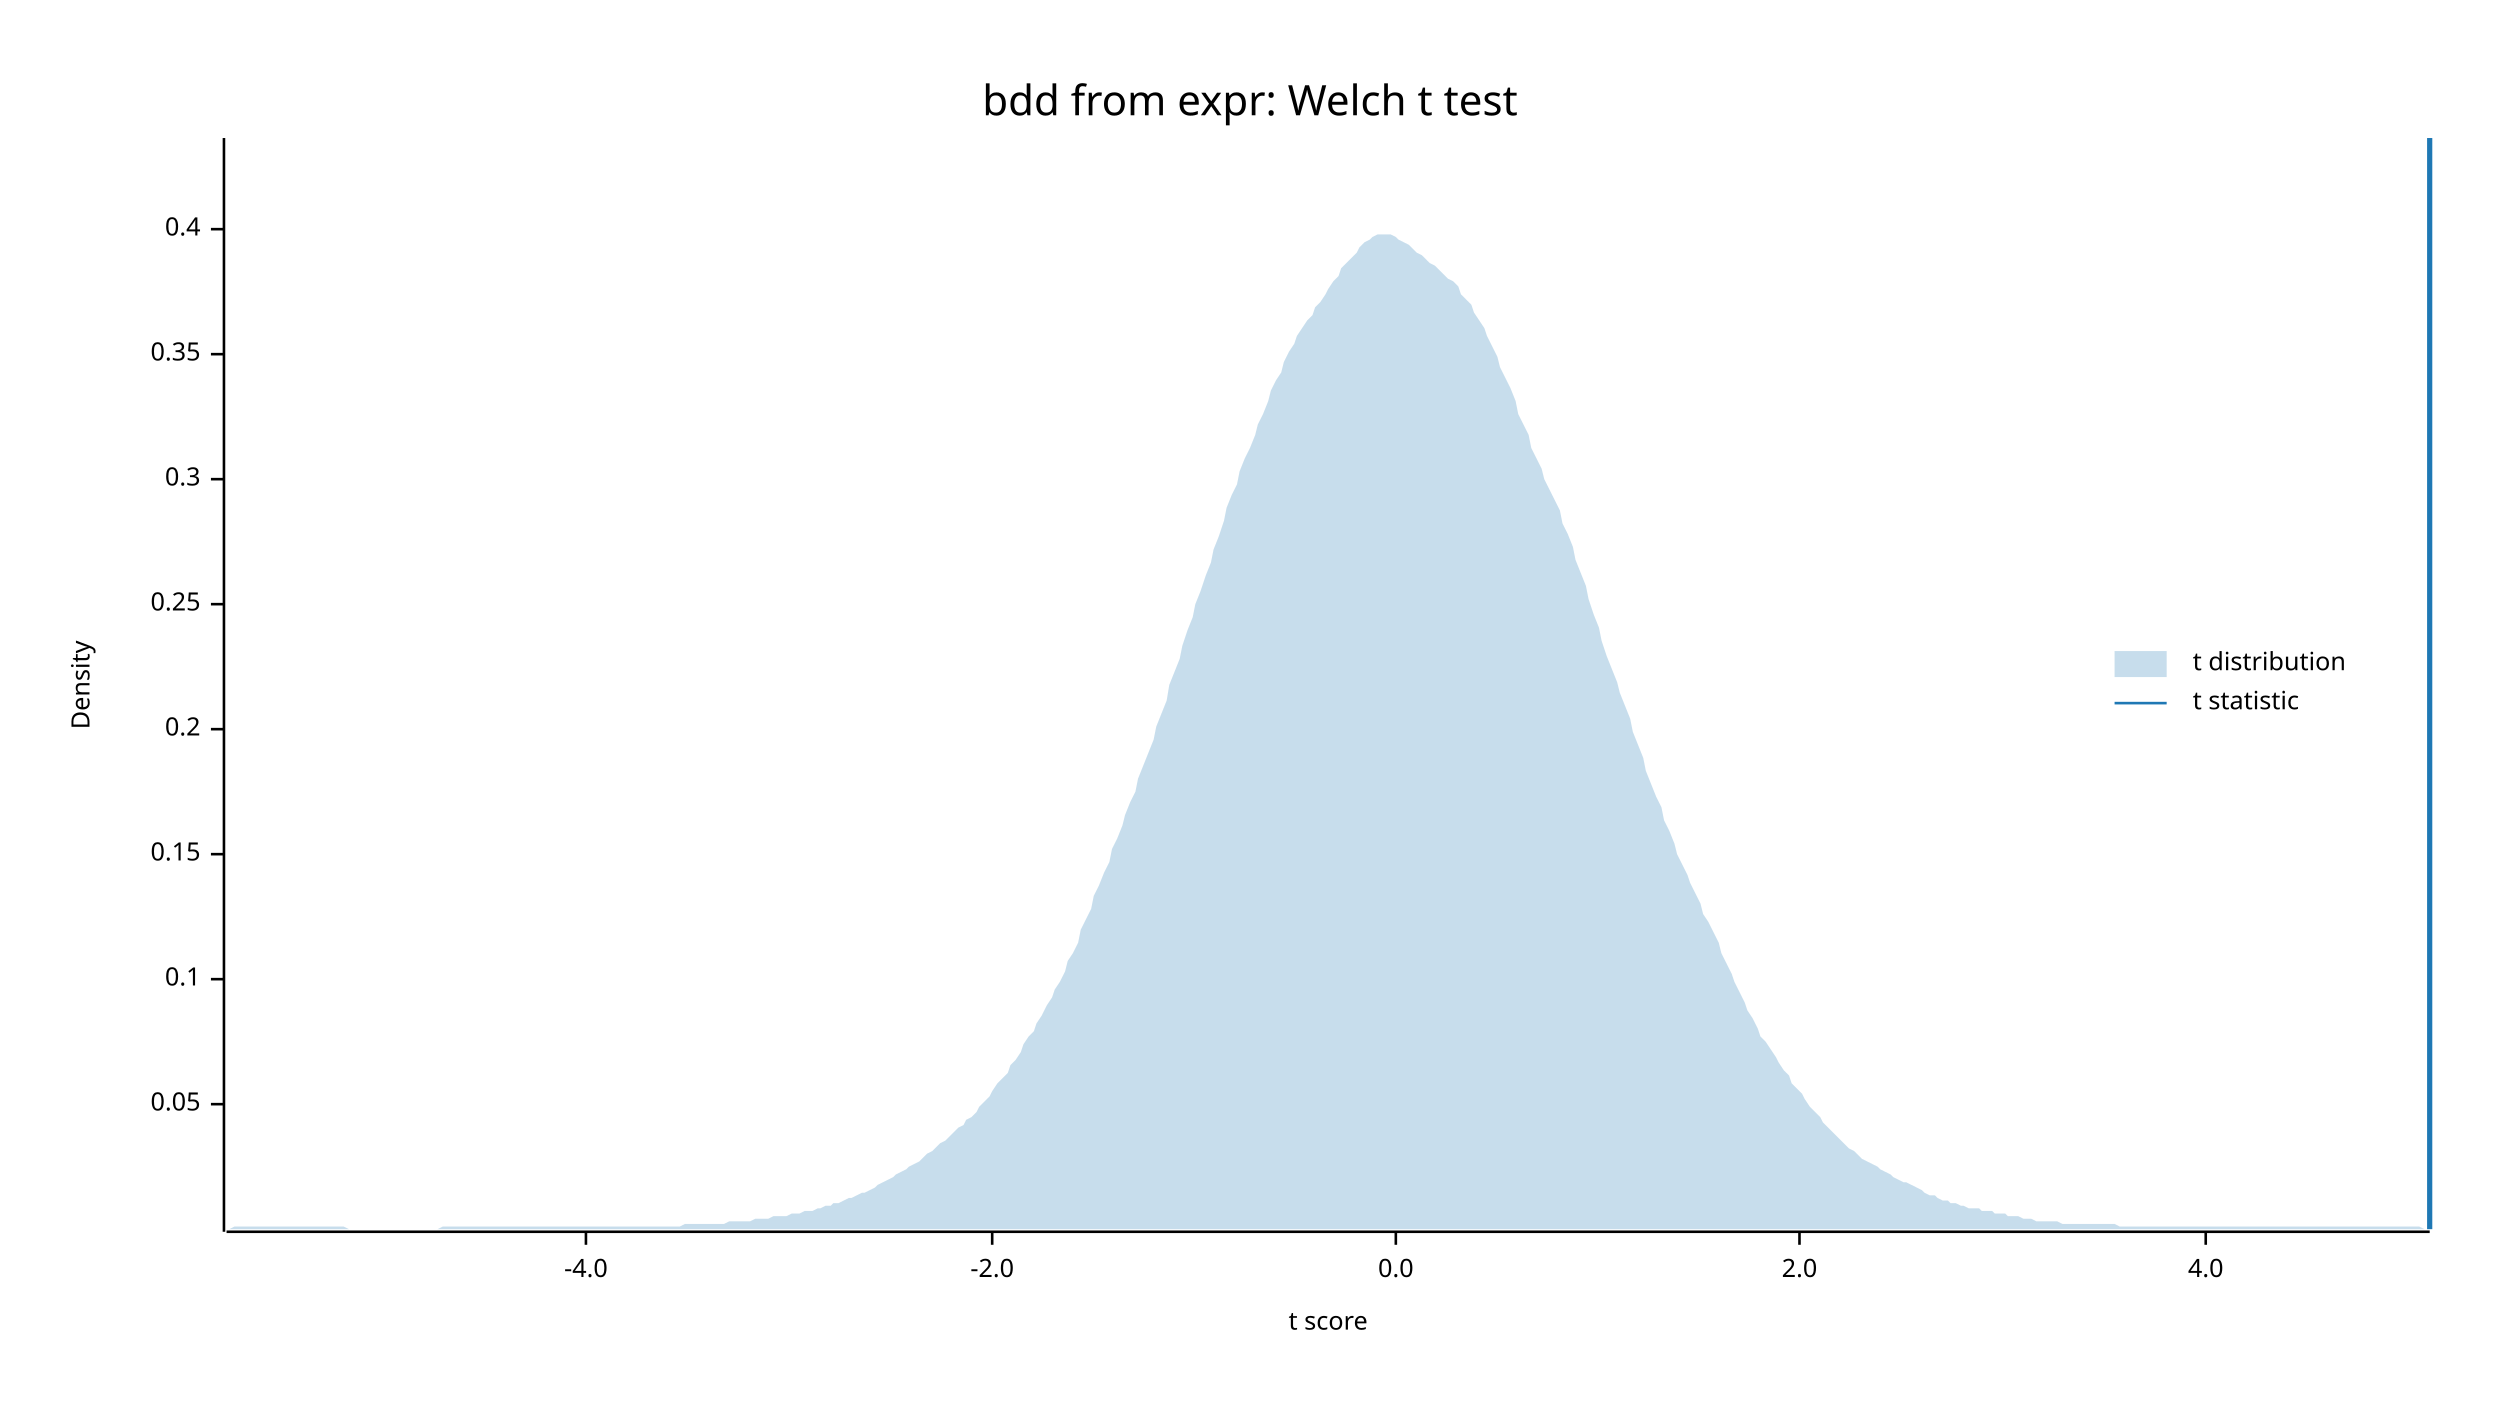
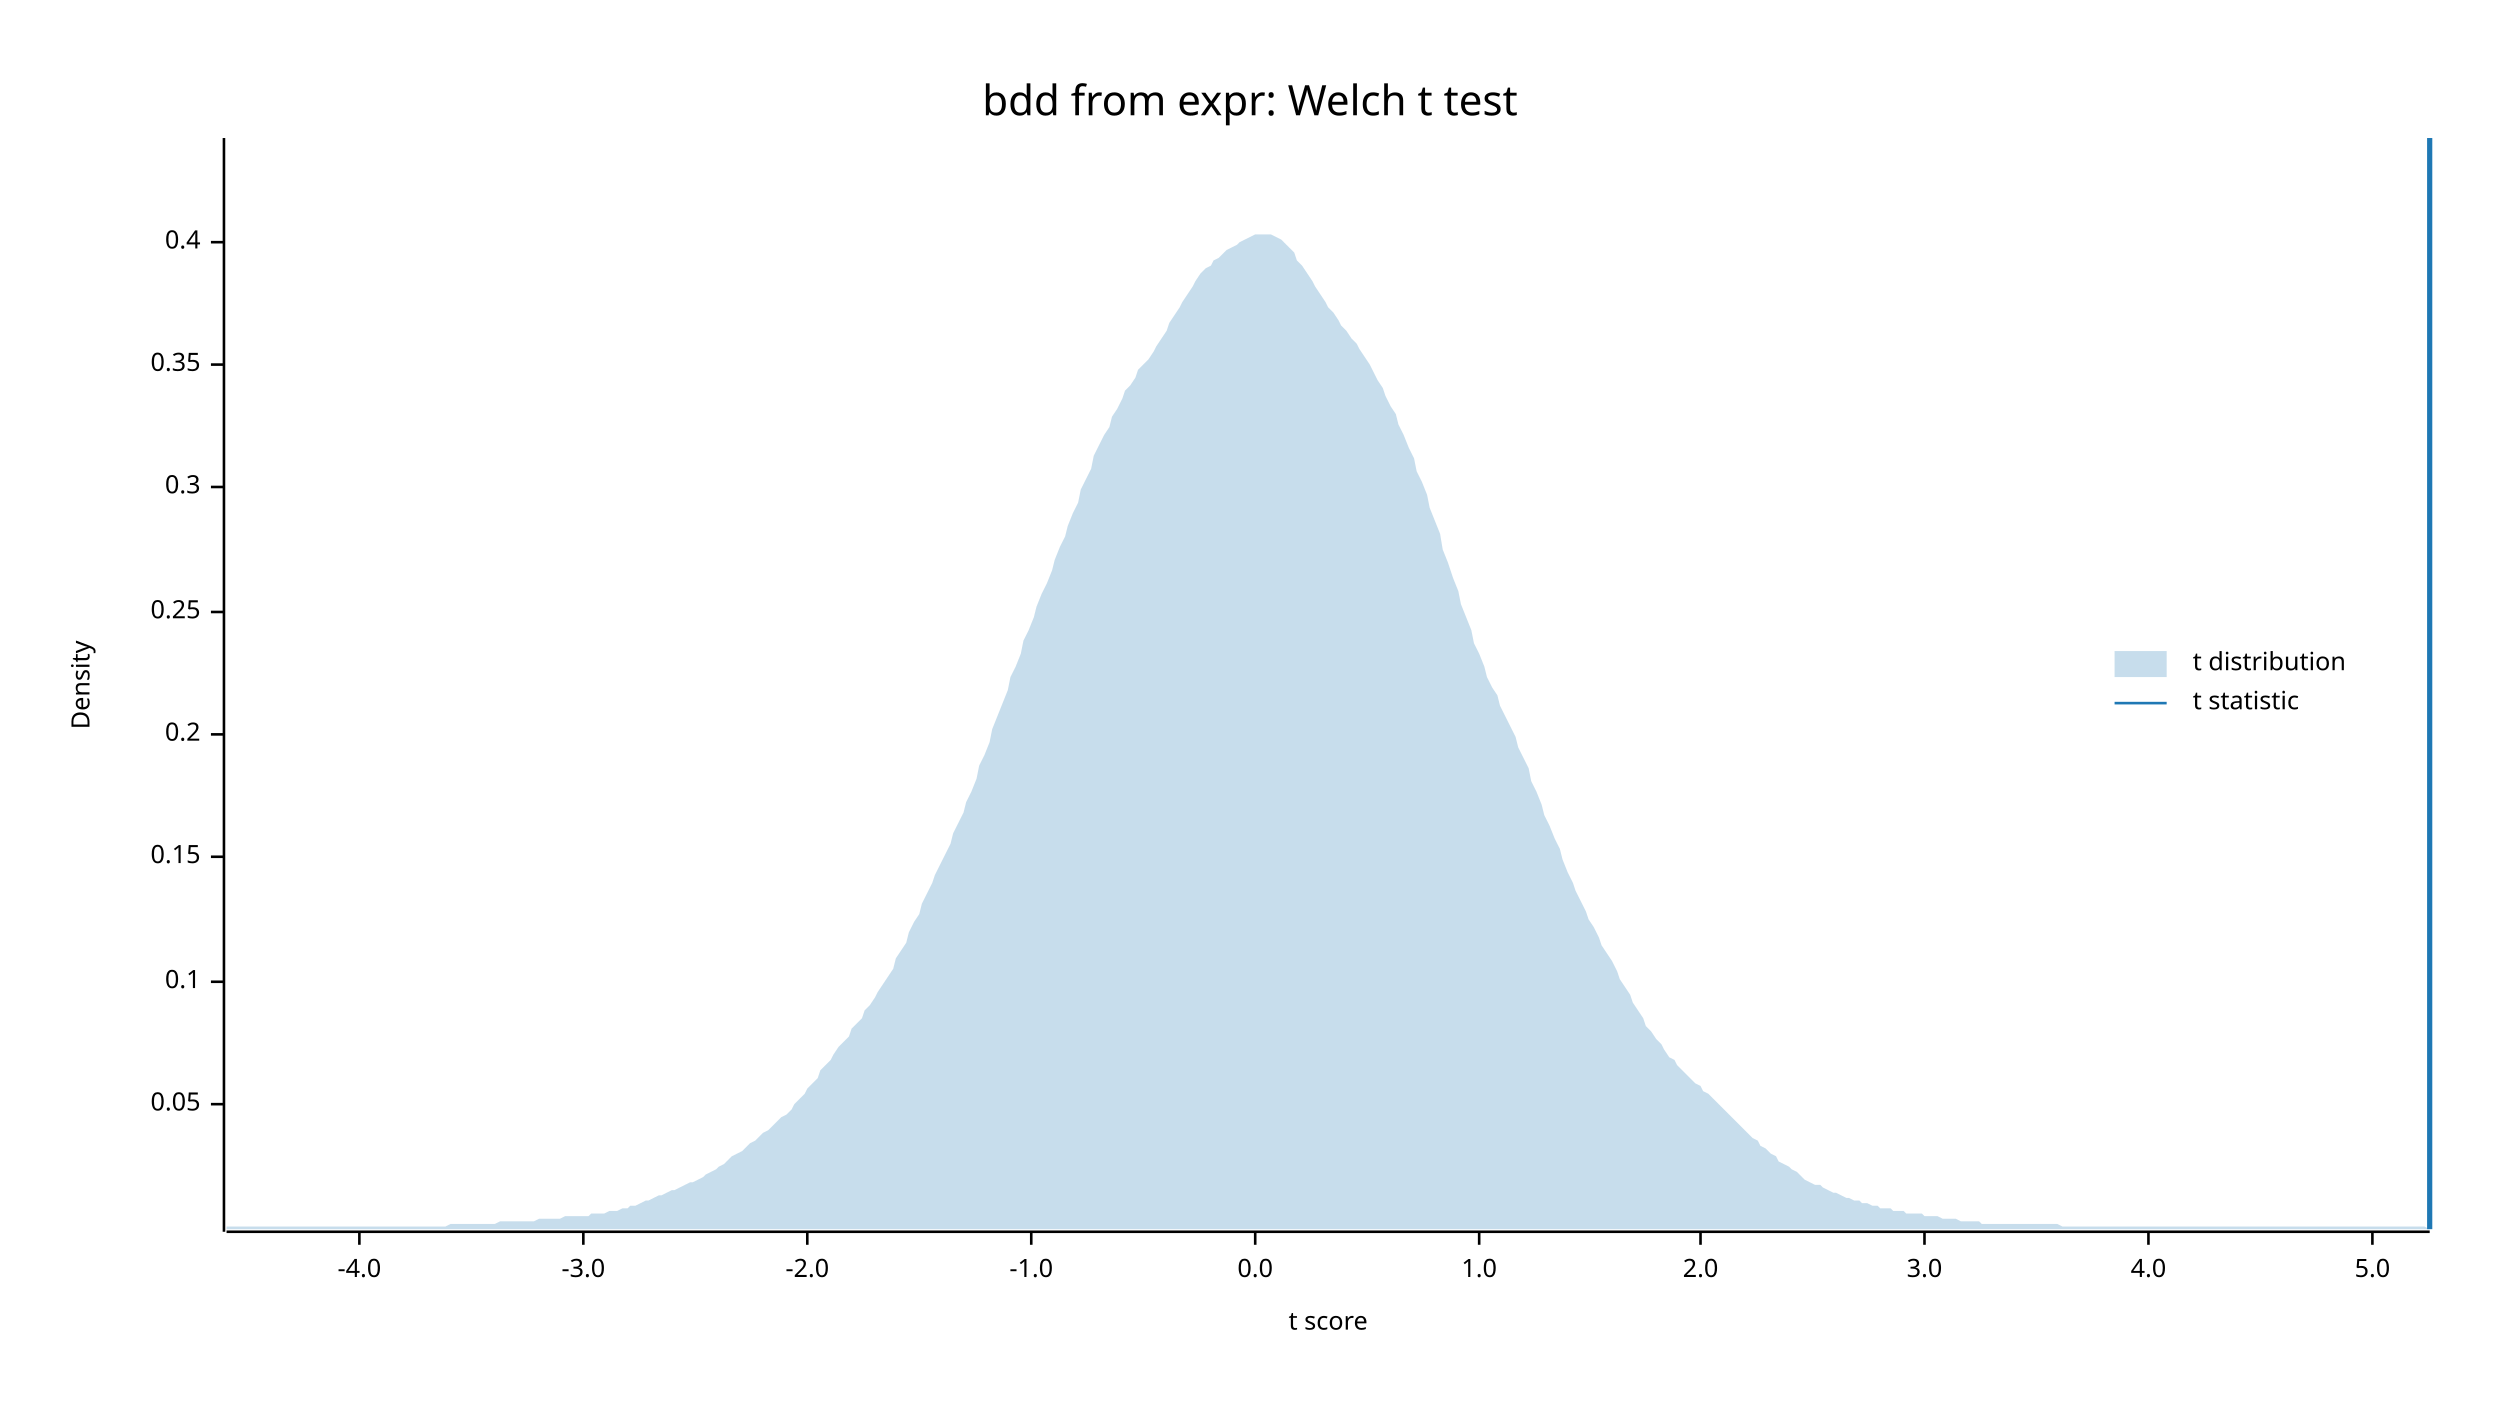
<svg xmlns="http://www.w3.org/2000/svg" width="960" height="540" viewBox="0 0 960 540">
  <text x="480" y="32" dy="0.76em" text-anchor="middle" font-family="sans-serif" font-size="16.129" opacity="1" fill="#000000">
bdd from expr: Welch t test
</text>
  <text x="27" y="263" dy="0.76em" text-anchor="middle" font-family="sans-serif" font-size="9.677" opacity="1" fill="#000000" transform="rotate(270, 27, 263)">
Density
</text>
  <text x="510" y="513" dy="-0.5ex" text-anchor="middle" font-family="sans-serif" font-size="9.677" opacity="1" fill="#000000">
t score
</text>
  <polyline fill="none" opacity="1" stroke="#000000" stroke-width="1" points="86,53 86,473 " />
  <text x="77" y="424" dy="0.5ex" text-anchor="end" font-family="sans-serif" font-size="9.677" opacity="1" fill="#000000">
0.05
</text>
  <polyline fill="none" opacity="1" stroke="#000000" stroke-width="1" points="81,424 86,424 " />
-   <text x="77" y="376" dy="0.5ex" text-anchor="end" font-family="sans-serif" font-size="9.677" opacity="1" fill="#000000">
+   <text x="77" y="377" dy="0.5ex" text-anchor="end" font-family="sans-serif" font-size="9.677" opacity="1" fill="#000000">
0.1
</text>
-   <polyline fill="none" opacity="1" stroke="#000000" stroke-width="1" points="81,376 86,376 " />
-   <text x="77" y="328" dy="0.5ex" text-anchor="end" font-family="sans-serif" font-size="9.677" opacity="1" fill="#000000">
+   <polyline fill="none" opacity="1" stroke="#000000" stroke-width="1" points="81,377 86,377 " />
+   <text x="77" y="329" dy="0.5ex" text-anchor="end" font-family="sans-serif" font-size="9.677" opacity="1" fill="#000000">
0.15
</text>
-   <polyline fill="none" opacity="1" stroke="#000000" stroke-width="1" points="81,328 86,328 " />
-   <text x="77" y="280" dy="0.5ex" text-anchor="end" font-family="sans-serif" font-size="9.677" opacity="1" fill="#000000">
+   <polyline fill="none" opacity="1" stroke="#000000" stroke-width="1" points="81,329 86,329 " />
+   <text x="77" y="282" dy="0.5ex" text-anchor="end" font-family="sans-serif" font-size="9.677" opacity="1" fill="#000000">
0.2
</text>
-   <polyline fill="none" opacity="1" stroke="#000000" stroke-width="1" points="81,280 86,280 " />
-   <text x="77" y="232" dy="0.5ex" text-anchor="end" font-family="sans-serif" font-size="9.677" opacity="1" fill="#000000">
+   <polyline fill="none" opacity="1" stroke="#000000" stroke-width="1" points="81,282 86,282 " />
+   <text x="77" y="235" dy="0.5ex" text-anchor="end" font-family="sans-serif" font-size="9.677" opacity="1" fill="#000000">
0.25
</text>
-   <polyline fill="none" opacity="1" stroke="#000000" stroke-width="1" points="81,232 86,232 " />
-   <text x="77" y="184" dy="0.5ex" text-anchor="end" font-family="sans-serif" font-size="9.677" opacity="1" fill="#000000">
+   <polyline fill="none" opacity="1" stroke="#000000" stroke-width="1" points="81,235 86,235 " />
+   <text x="77" y="187" dy="0.5ex" text-anchor="end" font-family="sans-serif" font-size="9.677" opacity="1" fill="#000000">
0.3
</text>
-   <polyline fill="none" opacity="1" stroke="#000000" stroke-width="1" points="81,184 86,184 " />
-   <text x="77" y="136" dy="0.5ex" text-anchor="end" font-family="sans-serif" font-size="9.677" opacity="1" fill="#000000">
+   <polyline fill="none" opacity="1" stroke="#000000" stroke-width="1" points="81,187 86,187 " />
+   <text x="77" y="140" dy="0.5ex" text-anchor="end" font-family="sans-serif" font-size="9.677" opacity="1" fill="#000000">
0.35
</text>
-   <polyline fill="none" opacity="1" stroke="#000000" stroke-width="1" points="81,136 86,136 " />
-   <text x="77" y="88" dy="0.5ex" text-anchor="end" font-family="sans-serif" font-size="9.677" opacity="1" fill="#000000">
+   <polyline fill="none" opacity="1" stroke="#000000" stroke-width="1" points="81,140 86,140 " />
+   <text x="77" y="93" dy="0.5ex" text-anchor="end" font-family="sans-serif" font-size="9.677" opacity="1" fill="#000000">
0.4
</text>
-   <polyline fill="none" opacity="1" stroke="#000000" stroke-width="1" points="81,88 86,88 " />
+   <polyline fill="none" opacity="1" stroke="#000000" stroke-width="1" points="81,93 86,93 " />
  <polyline fill="none" opacity="1" stroke="#000000" stroke-width="1" points="87,473 933,473 " />
-   <text x="225" y="483" dy="0.76em" text-anchor="middle" font-family="sans-serif" font-size="9.677" opacity="1" fill="#000000">
+   <text x="138" y="483" dy="0.76em" text-anchor="middle" font-family="sans-serif" font-size="9.677" opacity="1" fill="#000000">
-4.0
</text>
-   <polyline fill="none" opacity="1" stroke="#000000" stroke-width="1" points="225,473 225,478 " />
-   <text x="381" y="483" dy="0.76em" text-anchor="middle" font-family="sans-serif" font-size="9.677" opacity="1" fill="#000000">
+   <polyline fill="none" opacity="1" stroke="#000000" stroke-width="1" points="138,473 138,478 " />
+   <text x="224" y="483" dy="0.76em" text-anchor="middle" font-family="sans-serif" font-size="9.677" opacity="1" fill="#000000">
+ -3.0
+ </text>
+   <polyline fill="none" opacity="1" stroke="#000000" stroke-width="1" points="224,473 224,478 " />
+   <text x="310" y="483" dy="0.76em" text-anchor="middle" font-family="sans-serif" font-size="9.677" opacity="1" fill="#000000">
-2.0
</text>
-   <polyline fill="none" opacity="1" stroke="#000000" stroke-width="1" points="381,473 381,478 " />
-   <text x="536" y="483" dy="0.76em" text-anchor="middle" font-family="sans-serif" font-size="9.677" opacity="1" fill="#000000">
+   <polyline fill="none" opacity="1" stroke="#000000" stroke-width="1" points="310,473 310,478 " />
+   <text x="396" y="483" dy="0.76em" text-anchor="middle" font-family="sans-serif" font-size="9.677" opacity="1" fill="#000000">
+ -1.0
+ </text>
+   <polyline fill="none" opacity="1" stroke="#000000" stroke-width="1" points="396,473 396,478 " />
+   <text x="482" y="483" dy="0.76em" text-anchor="middle" font-family="sans-serif" font-size="9.677" opacity="1" fill="#000000">
0.0
</text>
-   <polyline fill="none" opacity="1" stroke="#000000" stroke-width="1" points="536,473 536,478 " />
-   <text x="691" y="483" dy="0.76em" text-anchor="middle" font-family="sans-serif" font-size="9.677" opacity="1" fill="#000000">
+   <polyline fill="none" opacity="1" stroke="#000000" stroke-width="1" points="482,473 482,478 " />
+   <text x="568" y="483" dy="0.76em" text-anchor="middle" font-family="sans-serif" font-size="9.677" opacity="1" fill="#000000">
+ 1.0
+ </text>
+   <polyline fill="none" opacity="1" stroke="#000000" stroke-width="1" points="568,473 568,478 " />
+   <text x="653" y="483" dy="0.76em" text-anchor="middle" font-family="sans-serif" font-size="9.677" opacity="1" fill="#000000">
2.0
</text>
-   <polyline fill="none" opacity="1" stroke="#000000" stroke-width="1" points="691,473 691,478 " />
-   <text x="847" y="483" dy="0.76em" text-anchor="middle" font-family="sans-serif" font-size="9.677" opacity="1" fill="#000000">
+   <polyline fill="none" opacity="1" stroke="#000000" stroke-width="1" points="653,473 653,478 " />
+   <text x="739" y="483" dy="0.76em" text-anchor="middle" font-family="sans-serif" font-size="9.677" opacity="1" fill="#000000">
+ 3.0
+ </text>
+   <polyline fill="none" opacity="1" stroke="#000000" stroke-width="1" points="739,473 739,478 " />
+   <text x="825" y="483" dy="0.76em" text-anchor="middle" font-family="sans-serif" font-size="9.677" opacity="1" fill="#000000">
4.0
</text>
-   <polyline fill="none" opacity="1" stroke="#000000" stroke-width="1" points="847,473 847,478 " />
-   <polygon opacity="0.25" fill="#1F78B4" points="87,472 88,472 90,471 92,471 93,471 95,471 97,471 98,471 100,471 102,471 103,471 105,471 107,471 109,471 110,471 112,471 114,471 115,471 117,471 119,471 120,471 122,471 124,471 125,471 127,471 129,471 131,471 132,471 134,472 136,472 137,472 139,472 141,472 142,472 144,472 146,472 148,472 149,472 151,472 153,472 154,472 156,472 158,472 159,472 161,472 163,472 164,472 166,472 168,472 170,471 171,471 173,471 175,471 176,471 178,471 180,471 181,471 183,471 185,471 187,471 188,471 190,471 192,471 193,471 195,471 197,471 198,471 200,471 202,471 203,471 205,471 207,471 209,471 210,471 212,471 214,471 215,471 217,471 219,471 220,471 222,471 224,471 226,471 227,471 229,471 231,471 232,471 234,471 236,471 237,471 239,471 241,471 242,471 244,471 246,471 248,471 249,471 251,471 253,471 254,471 256,471 258,471 259,471 261,471 263,470 265,470 266,470 268,470 270,470 271,470 273,470 275,470 276,470 278,470 280,469 281,469 283,469 285,469 287,469 288,469 290,468 292,468 293,468 295,468 297,467 298,467 300,467 302,467 304,466 305,466 307,466 309,465 310,465 312,465 314,464 315,464 317,463 319,463 320,462 322,462 324,461 326,460 327,460 329,459 331,458 332,458 334,457 336,456 337,455 339,454 341,453 343,452 344,451 346,450 348,449 349,448 351,447 353,446 354,445 356,443 358,442 359,441 361,439 363,438 365,436 366,435 368,433 370,432 371,430 373,429 375,427 376,425 378,423 380,421 381,419 383,416 385,414 387,412 388,409 390,407 392,404 393,401 395,398 397,396 398,393 400,390 402,386 404,383 405,380 407,377 409,373 410,369 412,366 414,362 415,357 417,353 419,349 420,344 422,340 424,335 426,331 427,326 429,322 431,317 432,313 434,308 436,304 437,299 439,294 441,289 443,284 444,279 446,274 448,269 449,263 451,258 453,253 454,248 456,242 458,237 459,232 461,227 463,221 465,216 466,211 468,206 470,200 471,195 473,190 475,186 476,181 478,176 480,172 482,167 483,163 485,159 487,154 488,150 490,146 492,143 493,139 495,135 497,132 498,129 500,126 502,123 504,121 505,118 507,116 509,113 510,111 512,108 514,106 515,103 517,101 519,99 521,97 522,95 524,93 526,92 527,91 529,90 531,90 532,90 534,90 536,91 537,92 539,93 541,94 543,96 544,97 546,98 548,100 549,101 551,102 553,104 554,105 556,107 558,108 560,110 561,113 563,115 565,117 566,120 568,123 570,126 571,129 573,133 575,137 576,141 578,145 580,149 582,154 583,159 585,163 587,167 588,172 590,176 592,180 593,184 595,188 597,192 599,196 600,201 602,205 604,210 605,215 607,220 609,225 610,230 612,236 614,241 615,246 617,252 619,257 621,262 622,266 624,271 626,276 627,281 629,286 631,291 632,296 634,301 636,306 638,310 639,315 641,319 643,324 644,328 646,332 648,336 649,339 651,343 653,347 654,351 656,354 658,358 660,362 661,366 663,370 665,374 666,377 668,381 670,385 671,388 673,391 675,395 676,398 678,400 680,403 682,406 683,408 685,411 687,413 688,416 690,418 692,420 693,422 695,425 697,427 699,429 700,431 702,433 704,435 705,436 707,438 709,440 710,441 712,442 714,444 715,445 717,446 719,447 721,448 722,449 724,450 726,451 727,452 729,453 731,454 732,454 734,455 736,456 738,457 739,458 741,459 743,459 744,460 746,461 748,461 749,462 751,462 753,463 754,463 756,464 758,464 760,464 761,465 763,465 765,465 766,466 768,466 770,466 771,467 773,467 775,467 777,468 778,468 780,468 782,469 783,469 785,469 787,469 788,469 790,469 792,470 793,470 795,470 797,470 799,470 800,470 802,470 804,470 805,470 807,470 809,470 810,470 812,470 814,471 816,471 817,471 819,471 821,471 822,471 824,471 826,471 827,471 829,471 831,471 832,471 834,471 836,471 838,471 839,471 841,471 843,471 844,471 846,471 848,471 849,471 851,471 853,471 855,471 856,471 858,471 860,471 861,471 863,471 865,471 866,471 868,471 870,471 871,471 873,471 875,471 877,471 878,471 880,471 882,471 883,471 885,471 887,471 888,471 890,471 892,471 894,471 895,471 897,471 899,471 900,471 902,471 904,471 905,471 907,471 909,471 910,471 912,471 914,471 916,471 917,471 919,471 921,471 922,471 924,471 926,471 927,471 929,471 931,472 933,472 933,472 87,472 " />
+   <polyline fill="none" opacity="1" stroke="#000000" stroke-width="1" points="825,473 825,478 " />
+   <text x="911" y="483" dy="0.76em" text-anchor="middle" font-family="sans-serif" font-size="9.677" opacity="1" fill="#000000">
+ 5.0
+ </text>
+   <polyline fill="none" opacity="1" stroke="#000000" stroke-width="1" points="911,473 911,478 " />
+   <polygon opacity="0.25" fill="#1F78B4" points="87,471 88,471 90,471 92,471 93,471 95,471 97,471 98,471 100,471 102,471 103,471 105,471 107,471 109,471 110,471 112,471 114,471 115,471 117,471 119,471 120,471 122,471 124,471 125,471 127,471 129,471 131,471 132,471 134,471 136,471 137,471 139,471 141,471 142,471 144,471 146,471 148,471 149,471 151,471 153,471 154,471 156,471 158,471 159,471 161,471 163,471 164,471 166,471 168,471 170,471 171,471 173,470 175,470 176,470 178,470 180,470 181,470 183,470 185,470 187,470 188,470 190,470 192,469 193,469 195,469 197,469 198,469 200,469 202,469 203,469 205,469 207,468 209,468 210,468 212,468 214,468 215,468 217,467 219,467 220,467 222,467 224,467 226,467 227,466 229,466 231,466 232,466 234,465 236,465 237,465 239,464 241,464 242,463 244,463 246,462 248,461 249,461 251,460 253,459 254,459 256,458 258,457 259,457 261,456 263,455 265,454 266,454 268,453 270,452 271,451 273,450 275,449 276,448 278,447 280,445 281,444 283,443 285,442 287,440 288,439 290,438 292,436 293,435 295,434 297,432 298,431 300,429 302,428 304,426 305,424 307,422 309,420 310,418 312,416 314,414 315,411 317,409 319,407 320,405 322,402 324,400 326,398 327,395 329,393 331,391 332,388 334,386 336,383 337,381 339,378 341,375 343,372 344,368 346,365 348,362 349,358 351,354 353,351 354,347 356,343 358,339 359,336 361,332 363,328 365,324 366,320 368,316 370,312 371,308 373,304 375,299 376,294 378,290 380,285 381,280 383,275 385,270 387,265 388,260 390,256 392,251 393,246 395,242 397,237 398,233 400,228 402,224 404,219 405,215 407,210 409,206 410,202 412,197 414,193 415,188 417,184 419,180 420,175 422,171 424,167 426,164 427,160 429,157 431,153 432,150 434,148 436,145 437,142 439,140 441,138 443,135 444,133 446,130 448,127 449,124 451,121 453,118 454,116 456,113 458,110 459,108 461,105 463,103 465,102 466,100 468,99 470,97 471,96 473,95 475,94 476,93 478,92 480,91 482,90 483,90 485,90 487,90 488,90 490,91 492,92 493,93 495,95 497,97 498,100 500,102 502,105 504,108 505,110 507,113 509,116 510,118 512,120 514,123 515,125 517,127 519,130 521,132 522,134 524,137 526,140 527,142 529,146 531,149 532,152 534,156 536,159 537,163 539,167 541,172 543,176 544,181 546,185 548,190 549,195 551,200 553,205 554,211 556,216 558,222 560,227 561,232 563,237 565,242 566,247 568,251 570,256 571,260 573,264 575,267 576,271 578,275 580,279 582,283 583,287 585,291 587,295 588,300 590,304 592,309 593,313 595,317 597,322 599,326 600,330 602,335 604,339 605,342 607,346 609,350 610,353 612,356 614,360 615,363 617,366 619,369 621,373 622,376 624,379 626,382 627,385 629,388 631,391 632,394 634,396 636,399 638,401 639,403 641,406 643,407 644,409 646,411 648,413 649,414 651,416 653,417 654,419 656,420 658,422 660,424 661,425 663,427 665,429 666,430 668,432 670,434 671,435 673,437 675,438 676,440 678,441 680,443 682,444 683,446 685,447 687,448 688,449 690,450 692,452 693,453 695,454 697,455 699,455 700,456 702,457 704,458 705,458 707,459 709,460 710,460 712,461 714,461 715,462 717,462 719,463 721,463 722,464 724,464 726,464 727,465 729,465 731,465 732,466 734,466 736,466 738,466 739,467 741,467 743,467 744,467 746,468 748,468 749,468 751,468 753,469 754,469 756,469 758,469 760,469 761,470 763,470 765,470 766,470 768,470 770,470 771,470 773,470 775,470 777,470 778,470 780,470 782,470 783,470 785,470 787,470 788,470 790,470 792,471 793,471 795,471 797,471 799,471 800,471 802,471 804,471 805,471 807,471 809,471 810,471 812,471 814,471 816,471 817,471 819,471 821,471 822,471 824,471 826,471 827,471 829,471 831,471 832,471 834,471 836,471 838,471 839,471 841,471 843,471 844,471 846,471 848,471 849,471 851,471 853,471 855,471 856,471 858,471 860,471 861,471 863,471 865,471 866,471 868,471 870,471 871,471 873,471 875,471 877,471 878,471 880,471 882,471 883,471 885,471 887,471 888,471 890,471 892,471 894,471 895,471 897,471 899,471 900,471 902,471 904,471 905,471 907,471 909,471 910,471 912,471 914,471 916,471 917,471 919,471 921,471 922,471 924,471 926,471 927,471 929,471 931,471 933,472 933,472 87,472 " />
  <polyline fill="none" opacity="1" stroke="#1F78B4" stroke-width="2" points="933,472 933,53 " />
  <text x="842" y="250" dy="0.76em" text-anchor="start" font-family="sans-serif" font-size="9.677" opacity="1" fill="#000000">
t distribution
</text>
  <text x="842" y="265" dy="0.76em" text-anchor="start" font-family="sans-serif" font-size="9.677" opacity="1" fill="#000000">
t statistic
</text>
  <rect x="812" y="250" width="20" height="10" opacity="0.25" fill="#1F78B4" stroke="none" />
  <polyline fill="none" opacity="1" stroke="#1F78B4" stroke-width="1" points="812,270 832,270 " />
</svg>
